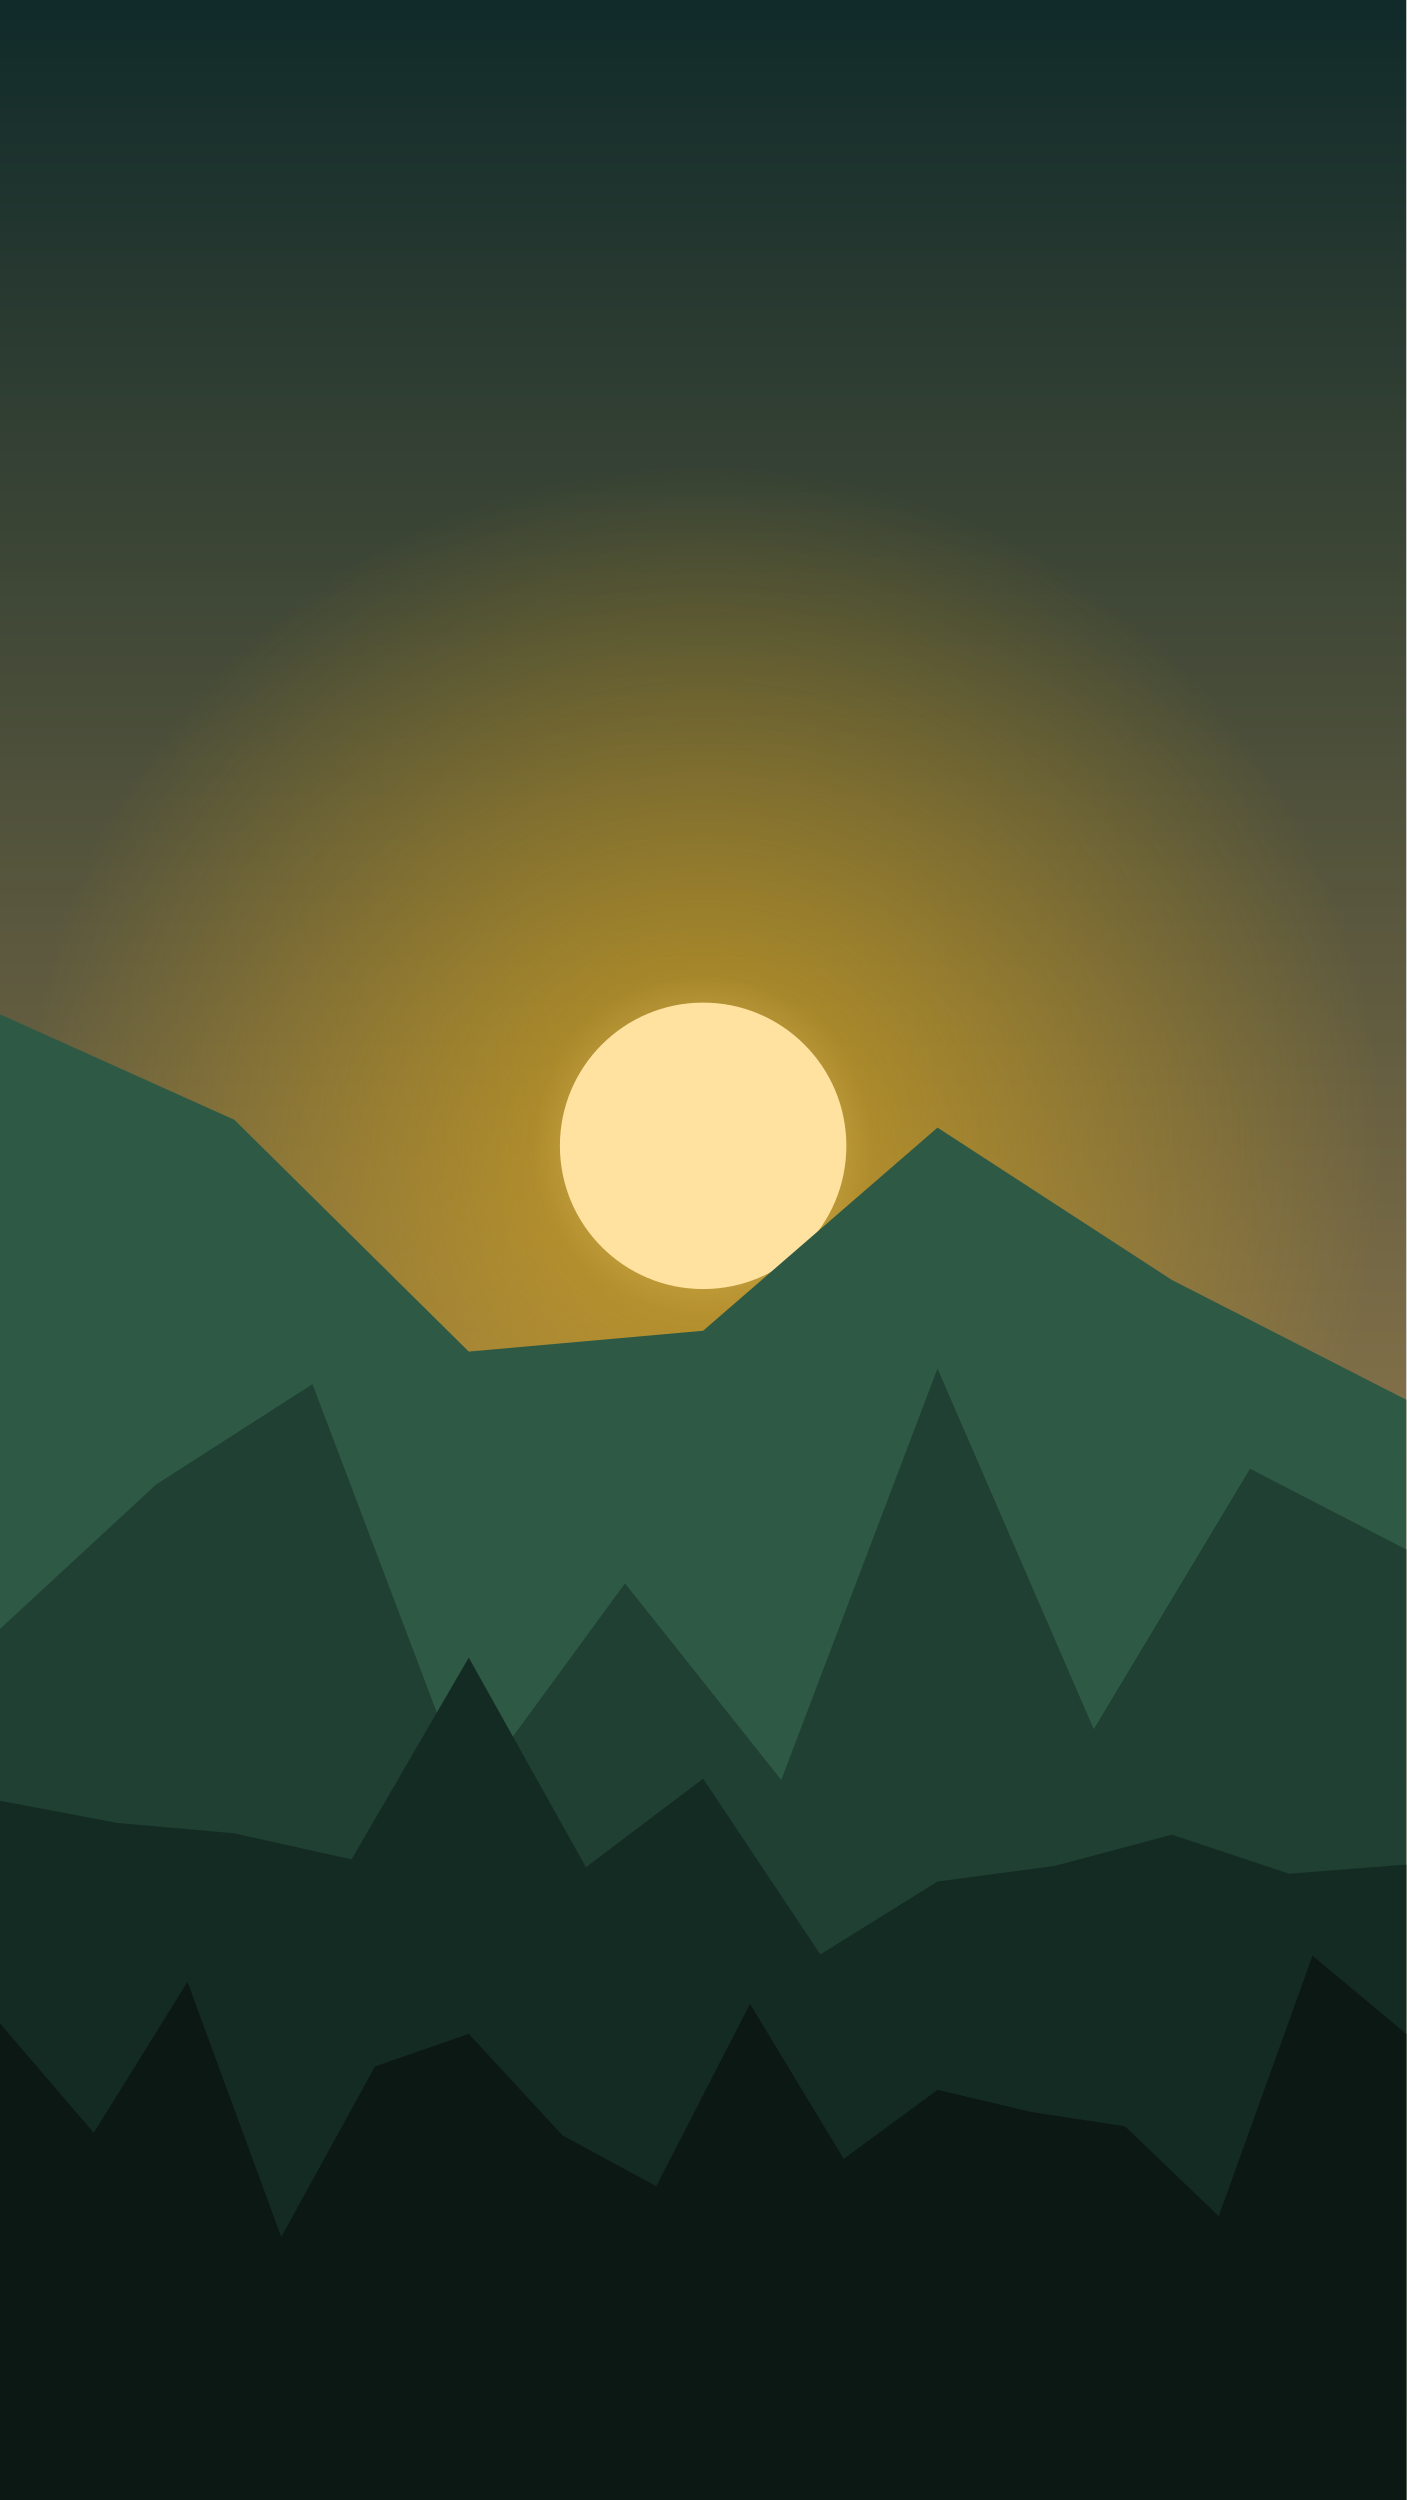
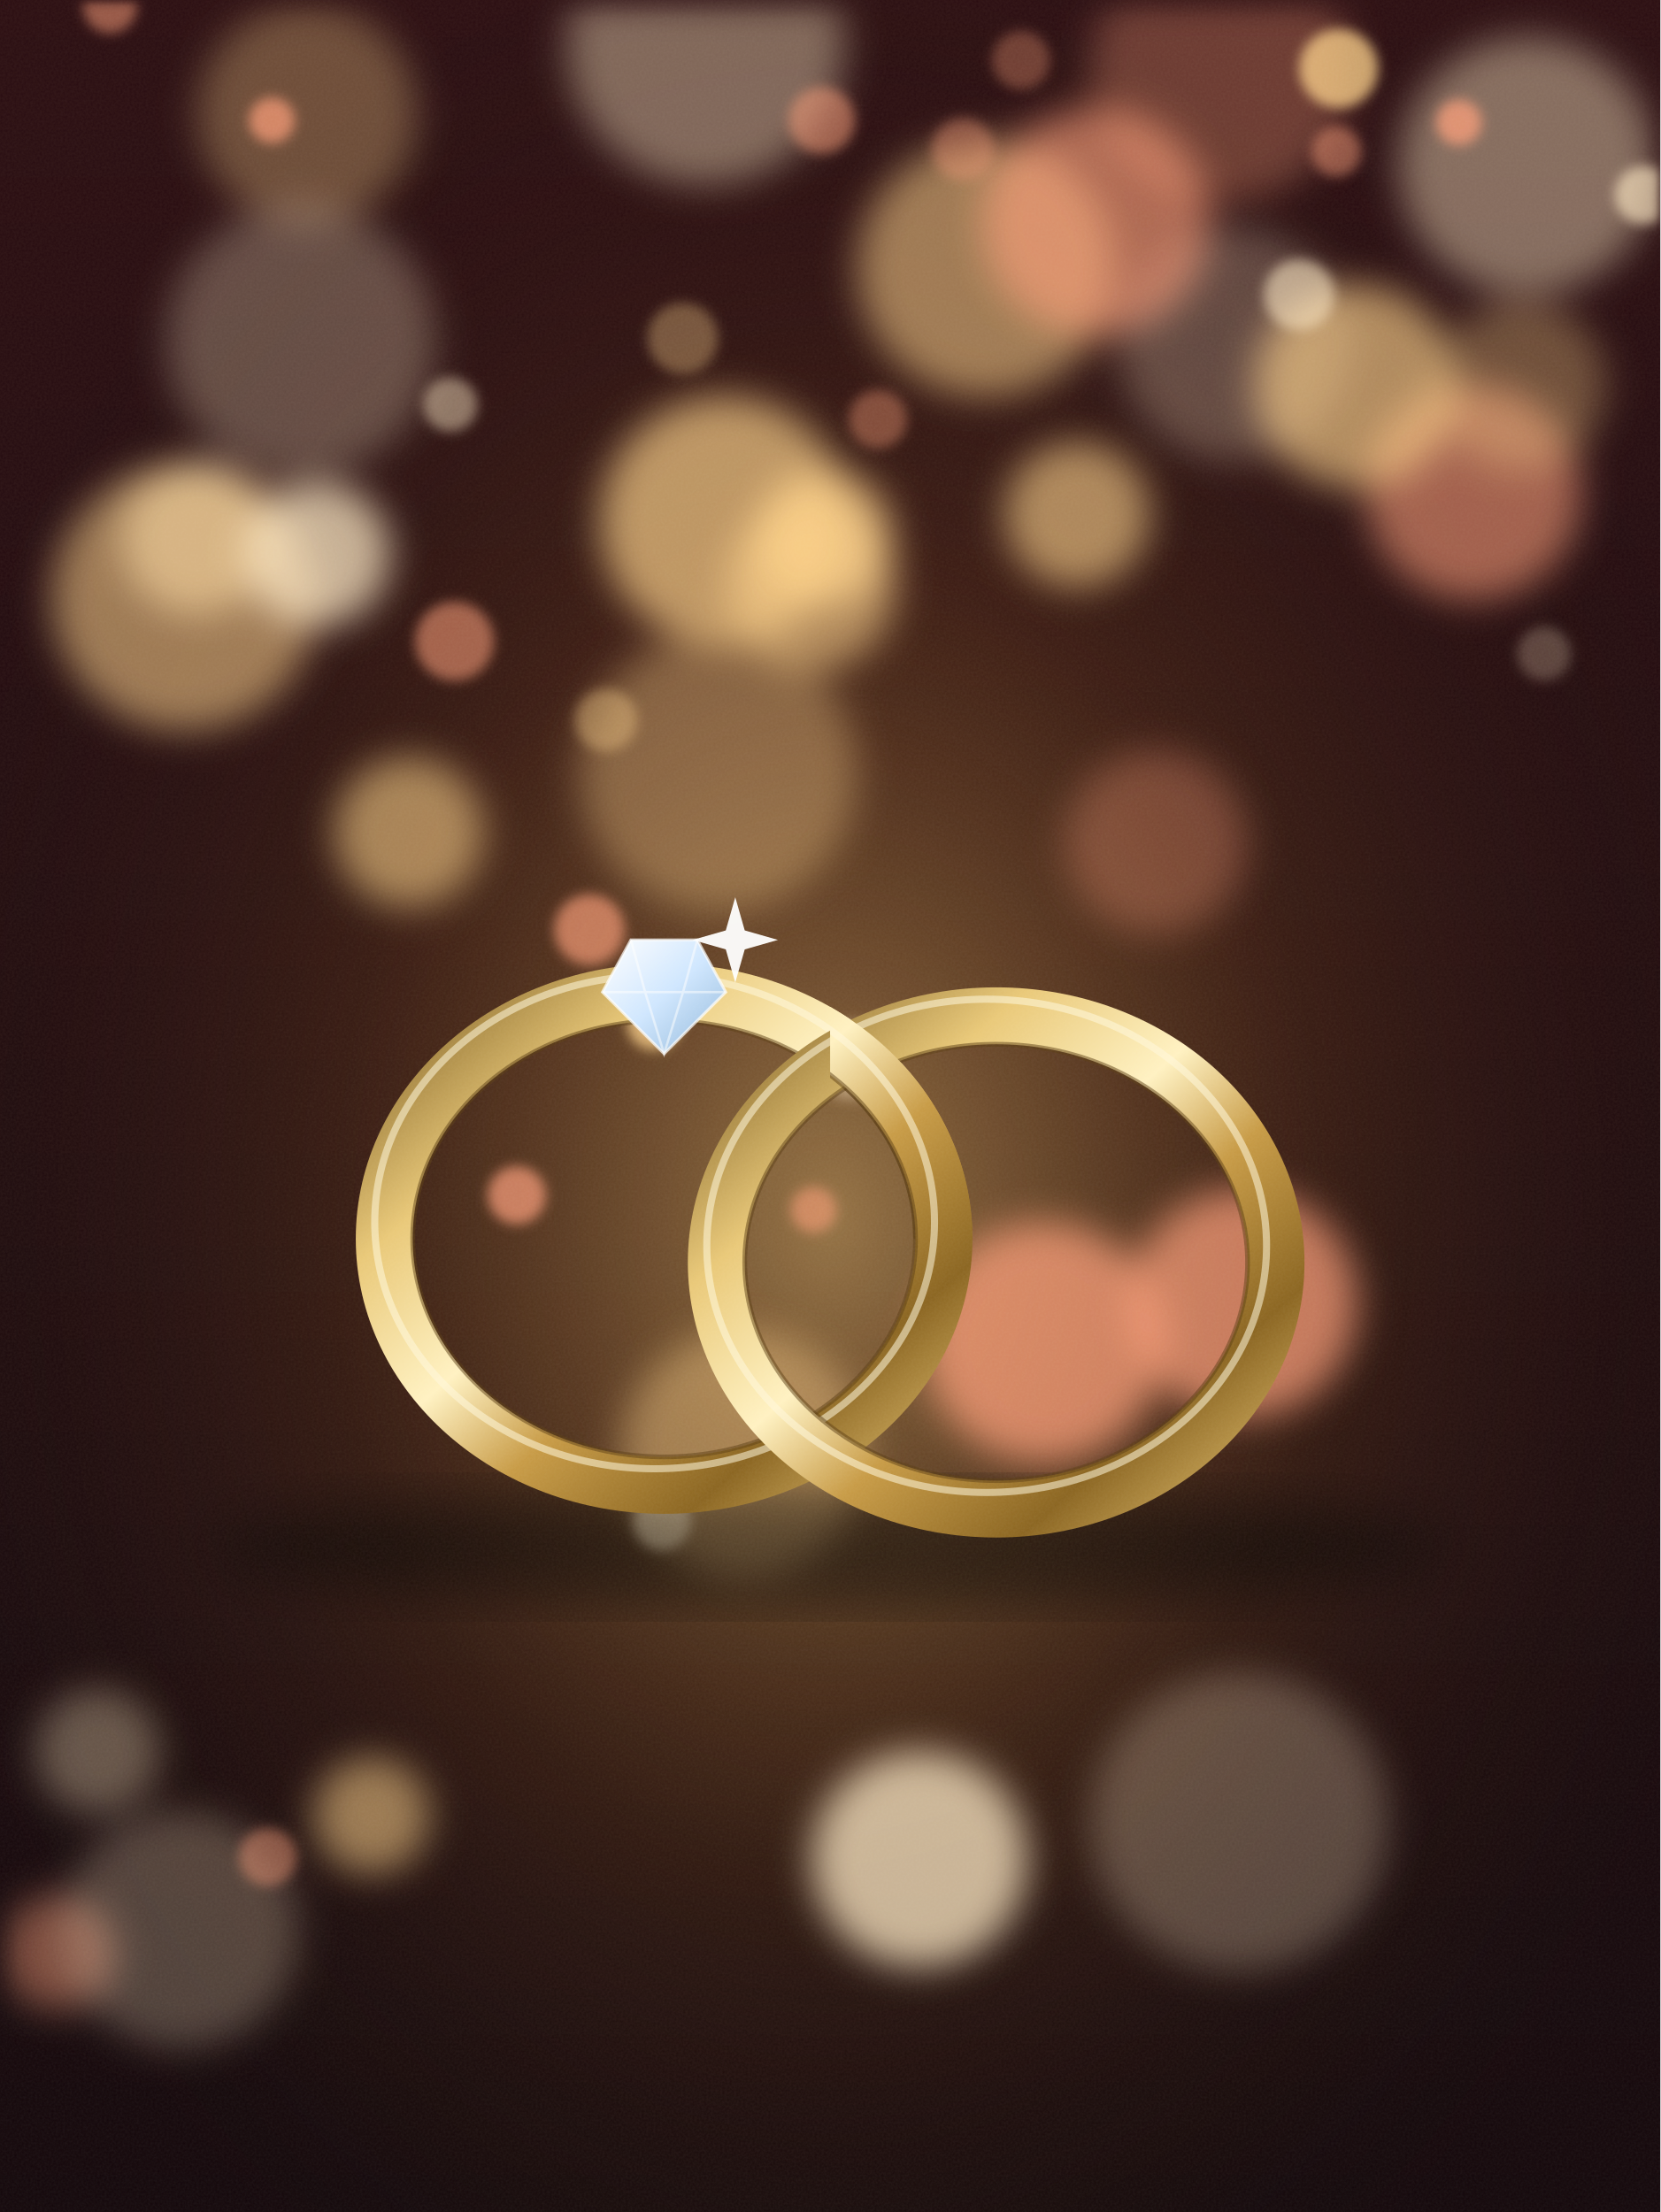
- <svg xmlns="http://www.w3.org/2000/svg" viewBox="0 0 1080 1920" preserveAspectRatio="xMidYMid slice">
+ <svg xmlns="http://www.w3.org/2000/svg" viewBox="0 0 800 1066" preserveAspectRatio="xMidYMid slice">
  <defs>
-     <linearGradient id="s" x1="0" y1="0" x2="0" y2="1">
-       <stop offset="0" stop-color="#0f2a2a" />
-       <stop offset="1" stop-color="#d9a55f" />
+     <filter id="blur" x="-20%" y="-20%" width="140%" height="140%">
+       <feGaussianBlur stdDeviation="9" />
+     </filter>
+     <filter id="blur2" x="-20%" y="-20%" width="140%" height="140%">
+       <feGaussianBlur stdDeviation="3" />
+     </filter>
+     <filter id="soft">
+       <feGaussianBlur stdDeviation="14" />
+     </filter>
+     <filter id="grain">
+       <feTurbulence type="fractalNoise" baseFrequency=".9" numOctaves="2" stitchTiles="stitch" />
+       <feColorMatrix values="0 0 0 0 1  0 0 0 0 .9  0 0 0 0 .7  0 0 0 .06 0" />
+     </filter>
+     <linearGradient id="gold" x1="0" y1="0" x2="1" y2="1">
+       <stop offset="0" stop-color="#7a5a1e" />
+       <stop offset=".25" stop-color="#e9c878" />
+       <stop offset=".45" stop-color="#fff1c2" />
+       <stop offset=".6" stop-color="#c79a45" />
+       <stop offset=".8" stop-color="#8a6420" />
+       <stop offset="1" stop-color="#e2bf6e" />
    </linearGradient>
-     <radialGradient id="g">
-       <stop offset="0" stop-color="#ffe7a8" stop-opacity=".9" />
-       <stop offset=".25" stop-color="#febd11" stop-opacity=".45" />
-       <stop offset="1" stop-color="#febd11" stop-opacity="0" />
+     <linearGradient id="diamond" x1="0" y1="0" x2="1" y2="1">
+       <stop offset="0" stop-color="#ffffff" />
+       <stop offset=".5" stop-color="#cfe6ff" />
+       <stop offset="1" stop-color="#8fb6d9" />
+     </linearGradient>
+     <clipPath id="over">
+       <rect x="400" y="368.389" width="68.571" height="228.571" />
+     </clipPath>
+     <radialGradient id="glow" cx="50%" cy="55%" r="60%">
+       <stop offset="0" stop-color="#f6c872" stop-opacity=".55" />
+       <stop offset=".5" stop-color="#b8752a" stop-opacity=".15" />
+       <stop offset="1" stop-color="#000" stop-opacity="0" />
    </radialGradient>
  </defs>
-   <rect width="1080" height="1920" fill="url(#s)" />
-   <circle cx="540" cy="880" r="520" fill="url(#g)" />
-   <circle cx="540" cy="880" r="110" fill="#ffe2a0" />
-   <path d="M0 1920 L0 1100 L0 779 L180 860 L360 1038 L540 1022 L720 866 L900 983 L1080 1075 L1080 1920 Z" fill="#2e5a45" />
-   <path d="M0 1920 L0 1290 L0 1251 L120 1140 L240 1063 L360 1380 L480 1216 L600 1367 L720 1051 L840 1328 L960 1128 L1080 1190 L1080 1920 Z" fill="#1f4033" />
-   <path d="M0 1920 L0 1480 L0 1383 L90 1400 L180 1408 L270 1428 L360 1273 L450 1434 L540 1366 L630 1501 L720 1445 L810 1433 L900 1409 L990 1439 L1080 1432 L1080 1920 Z" fill="#142b23" />
-   <path d="M0 1920 L0 1670 L0 1554 L72 1638 L144 1522 L216 1718 L288 1587 L360 1562 L432 1640 L504 1679 L576 1539 L648 1658 L720 1605 L792 1622 L864 1633 L936 1702 L1008 1502 L1080 1562 L1080 1920 Z" fill="#0b1813" />
+   <linearGradient id="bg" x1="0" y1="0" x2="0" y2="1">
+     <stop offset="0" stop-color="#2a0c10" />
+     <stop offset="1" stop-color="#12060a" />
+   </linearGradient>
+   <rect width="800" height="1066" fill="url(#bg)" />
+   <rect width="800" height="1066" fill="url(#glow)" />
+   <g filter="url(#blur)">
+     <circle cx="710" cy="237" r="52" fill="#ff9f7a" fill-opacity="0.57" />
+     <circle cx="736" cy="80" r="62" fill="#ffe9c4" fill-opacity="0.43" />
+     <circle cx="595" cy="166" r="56" fill="#ffe9c4" fill-opacity="0.26" />
+     <circle cx="588" cy="35" r="63" fill="#ff9f7a" fill-opacity="0.31" />
+     <circle cx="95" cy="259" r="37" fill="#ffe9c4" fill-opacity="0.58" />
+     <circle cx="599" cy="628" r="55" fill="#ff9f7a" fill-opacity="0.71" />
+     <circle cx="443" cy="896" r="52" fill="#ffe9c4" fill-opacity="0.74" />
+     <circle cx="519" cy="248" r="35" fill="#ffd28a" fill-opacity="0.60" />
+     <circle cx="89" cy="288" r="64" fill="#ffd28a" fill-opacity="0.55" />
+     <circle cx="340" cy="22" r="67" fill="#ffe9c4" fill-opacity="0.40" />
+     <circle cx="475" cy="129" r="62" fill="#ffd28a" fill-opacity="0.54" />
+     <circle cx="733" cy="186" r="41" fill="#ffd28a" fill-opacity="0.33" />
+     <circle cx="346" cy="372" r="67" fill="#ffd28a" fill-opacity="0.35" />
+     <circle cx="28" cy="941" r="28" fill="#ff9f7a" fill-opacity="0.43" />
+     <circle cx="197" cy="401" r="36" fill="#ffd28a" fill-opacity="0.57" />
+     <circle cx="528" cy="107" r="55" fill="#ff9f7a" fill-opacity="0.61" />
+     <circle cx="47" cy="844" r="30" fill="#ffe9c4" fill-opacity="0.33" />
+     <circle cx="148" cy="55" r="53" fill="#ffd28a" fill-opacity="0.32" />
+     <circle cx="153" cy="267" r="35" fill="#ffe9c4" fill-opacity="0.73" />
+     <circle cx="597" cy="878" r="72" fill="#ffe9c4" fill-opacity="0.26" />
+     <circle cx="653" cy="186" r="49" fill="#ffd28a" fill-opacity="0.63" />
+     <circle cx="87" cy="930" r="57" fill="#ffe9c4" fill-opacity="0.25" />
+     <circle cx="145" cy="164" r="65" fill="#ffe9c4" fill-opacity="0.28" />
+     <circle cx="179" cy="875" r="28" fill="#ffd28a" fill-opacity="0.54" />
+     <circle cx="397" cy="259" r="33" fill="#ffd28a" fill-opacity="0.72" />
+     <circle cx="358" cy="700" r="59" fill="#ffd28a" fill-opacity="0.42" />
+     <circle cx="391" cy="282" r="41" fill="#ffd28a" fill-opacity="0.58" />
+     <circle cx="349" cy="251" r="60" fill="#ffd28a" fill-opacity="0.67" />
+     <circle cx="503" cy="647" r="58" fill="#ff9f7a" fill-opacity="0.73" />
+     <circle cx="557" cy="406" r="44" fill="#ff9f7a" fill-opacity="0.31" />
+   </g>
+   <g filter="url(#blur2)">
+     <circle cx="11" cy="-25" r="14" fill="#ff9f7a" fill-opacity="0.64" />
+     <circle cx="645" cy="33" r="19" fill="#ffd28a" fill-opacity="0.74" />
+     <circle cx="744" cy="315" r="13" fill="#ffe9c4" fill-opacity="0.25" />
+     <circle cx="249" cy="576" r="14" fill="#ff9f7a" fill-opacity="0.69" />
+     <circle cx="53" cy="3" r="13" fill="#ff9f7a" fill-opacity="0.51" />
+     <circle cx="217" cy="195" r="13" fill="#ffe9c4" fill-opacity="0.46" />
+     <circle cx="329" cy="163" r="17" fill="#ffd28a" fill-opacity="0.35" />
+     <circle cx="392" cy="583" r="11" fill="#ff9f7a" fill-opacity="0.56" />
+     <circle cx="644" cy="73" r="12" fill="#ff9f7a" fill-opacity="0.47" />
+     <circle cx="319" cy="733" r="14" fill="#ffe9c4" fill-opacity="0.65" />
+     <circle cx="129" cy="895" r="14" fill="#ff9f7a" fill-opacity="0.44" />
+     <circle cx="492" cy="29" r="14" fill="#ff9f7a" fill-opacity="0.33" />
+     <circle cx="284" cy="448" r="17" fill="#ff9f7a" fill-opacity="0.65" />
+     <circle cx="131" cy="58" r="11" fill="#ff9f7a" fill-opacity="0.70" />
+     <circle cx="626" cy="142" r="17" fill="#ffe9c4" fill-opacity="0.57" />
+     <circle cx="292" cy="347" r="15" fill="#ffd28a" fill-opacity="0.39" />
+     <circle cx="464" cy="72" r="15" fill="#ff9f7a" fill-opacity="0.38" />
+     <circle cx="315" cy="493" r="13" fill="#ffd28a" fill-opacity="0.75" />
+     <circle cx="410" cy="511" r="19" fill="#ffe9c4" fill-opacity="0.40" />
+     <circle cx="396" cy="58" r="16" fill="#ff9f7a" fill-opacity="0.51" />
+     <circle cx="423" cy="202" r="14" fill="#ff9f7a" fill-opacity="0.39" />
+     <circle cx="703" cy="59" r="11" fill="#ff9f7a" fill-opacity="0.73" />
+     <circle cx="792" cy="94" r="14" fill="#ffe9c4" fill-opacity="0.64" />
+     <circle cx="219" cy="309" r="19" fill="#ff9f7a" fill-opacity="0.55" />
+   </g>
+   <ellipse cx="400" cy="745.531" rx="297.143" ry="29.714" fill="#000" fill-opacity=".45" filter="url(#soft)" />
+   <ellipse cx="320" cy="596.96" rx="134.857" ry="118.857" fill="none" stroke="url(#gold)" stroke-width="27.429" />
+   <ellipse cx="320" cy="596.96" rx="134.857" ry="118.857" fill="none" stroke="#fff8dc" stroke-opacity=".55" stroke-width="3.429" transform="translate(-4.571429 -8)" />
+   <ellipse cx="320" cy="596.96" rx="121.143" ry="105.143" fill="none" stroke="#5a3d12" stroke-opacity=".5" stroke-width="2.286" />
+   <ellipse cx="480" cy="608.389" rx="134.857" ry="118.857" fill="none" stroke="url(#gold)" stroke-width="27.429" />
+   <ellipse cx="480" cy="608.389" rx="134.857" ry="118.857" fill="none" stroke="#fff8dc" stroke-opacity=".55" stroke-width="3.429" transform="translate(-4.571429 -8)" />
+   <ellipse cx="480" cy="608.389" rx="121.143" ry="105.143" fill="none" stroke="#5a3d12" stroke-opacity=".5" stroke-width="2.286" />
+   <g clip-path="url(#over)">
+     <ellipse cx="320" cy="596.96" rx="134.857" ry="118.857" fill="none" stroke="url(#gold)" stroke-width="27.429" />
+     <ellipse cx="320" cy="596.96" rx="134.857" ry="118.857" fill="none" stroke="#fff8dc" stroke-opacity=".55" stroke-width="3.429" transform="translate(-4.571429 -8)" />
+     <ellipse cx="320" cy="596.96" rx="121.143" ry="105.143" fill="none" stroke="#5a3d12" stroke-opacity=".5" stroke-width="2.286" />
+   </g>
+   <g transform="translate(320 478.1029)">
+     <path d="M-29.714 0 L-16 -25.143 L16 -25.143 L29.714 0 L0 29.714 Z" fill="url(#diamond)" stroke="#fff" stroke-opacity=".7" stroke-width="1.371" />
+     <path d="M-29.714 0 H29.714 M-16 -25.143 L-9.143 0 L0 29.714 L9.143 0 L16 -25.143" stroke="#fff" stroke-opacity=".5" stroke-width="1.143" fill="none" />
+     <path d="M34.286 -45.714 l4.571 16 l16 4.571 l-16 4.571 l-4.571 16 l-4.571 -16 l-16 -4.571 l16 -4.571 Z" fill="#fff" opacity=".95" />
+   </g>
+   <rect width="800" height="1066" filter="url(#grain)" />
</svg>
